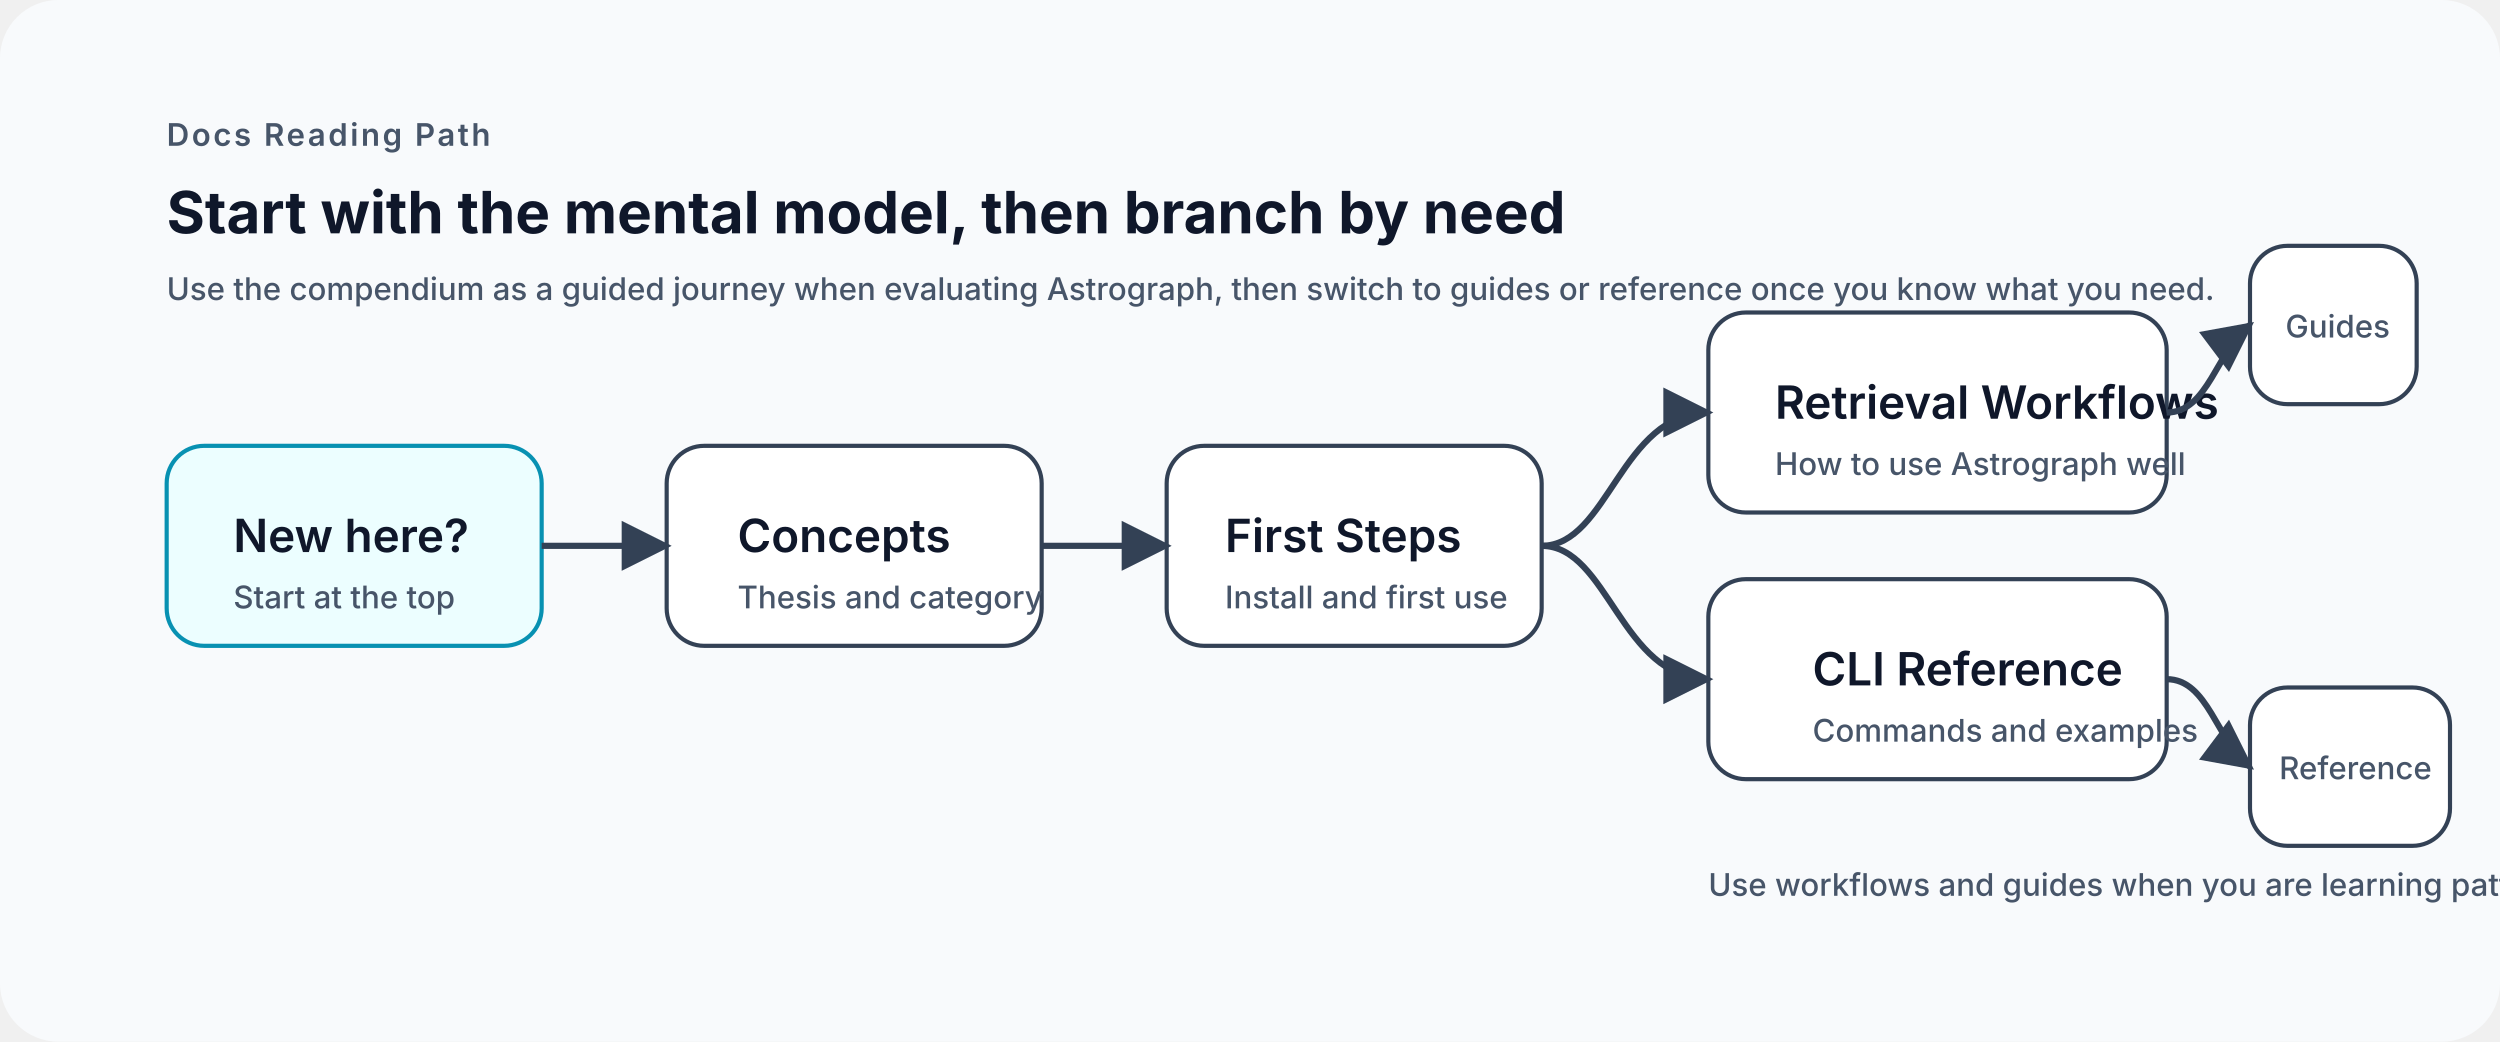
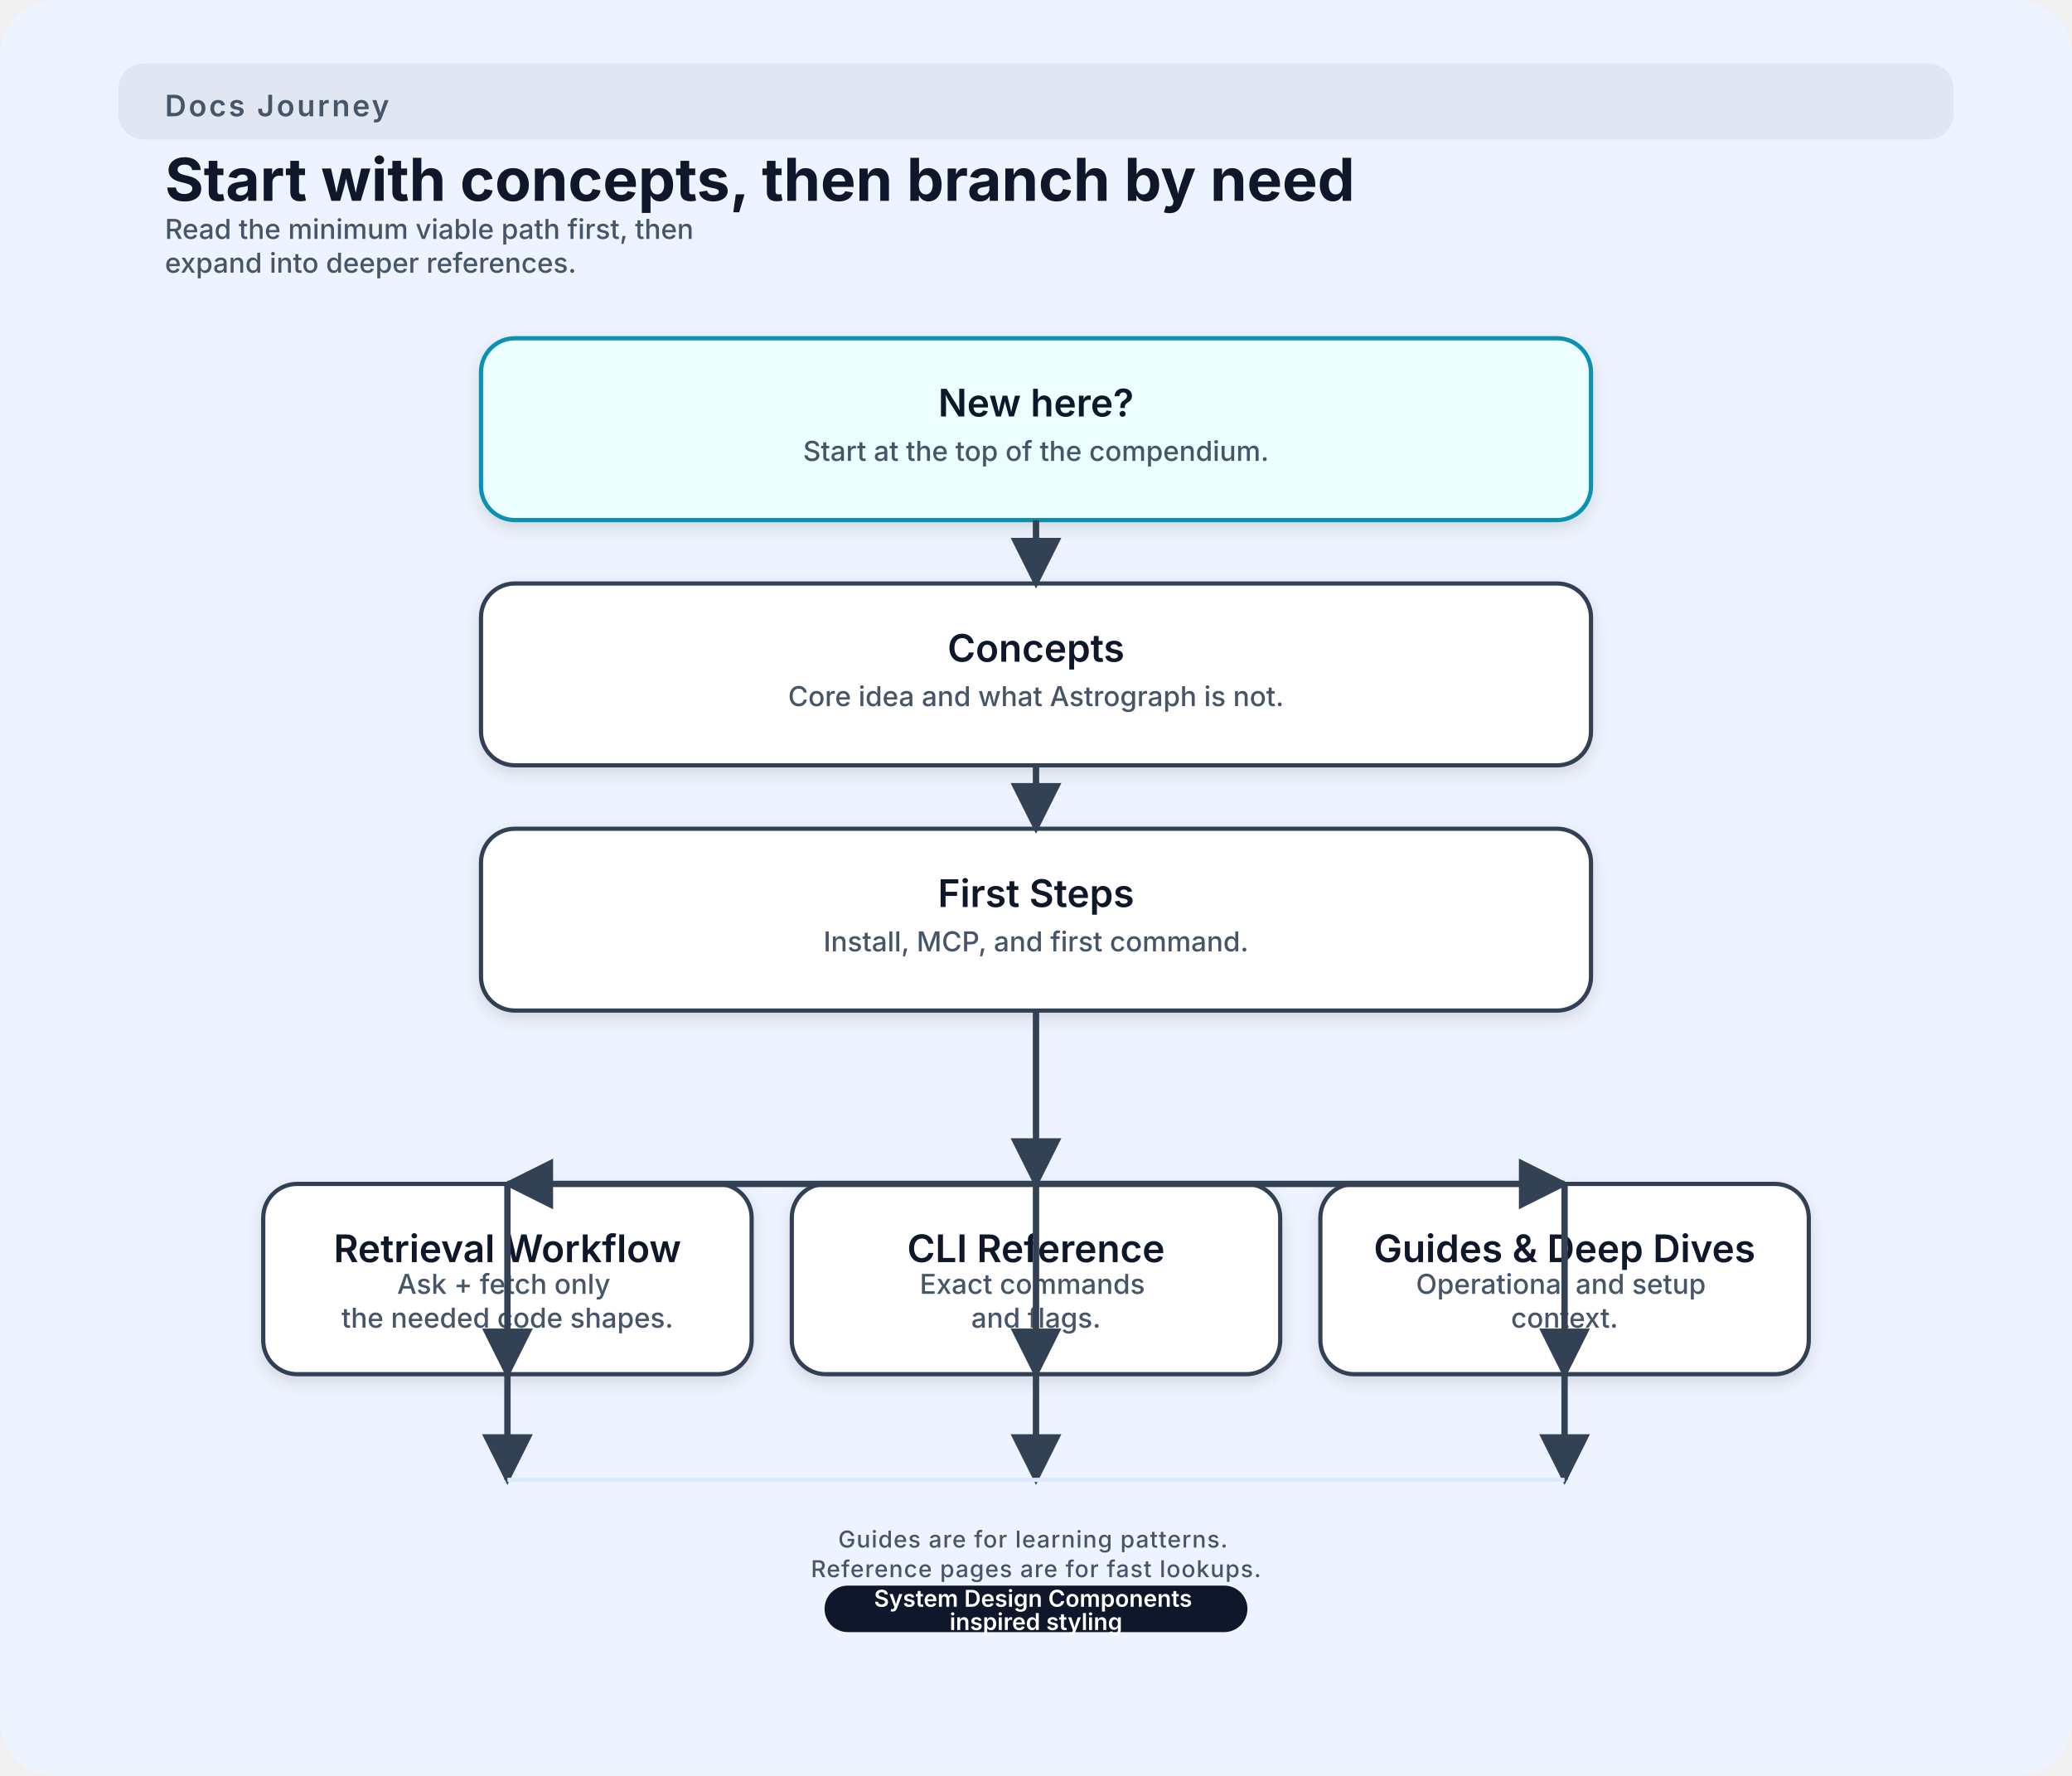
- <svg xmlns="http://www.w3.org/2000/svg" viewBox="0 0 1200 500" role="img" aria-labelledby="title desc">
+ <svg xmlns="http://www.w3.org/2000/svg" width="100%" viewBox="0 0 980 840" role="img" aria-labelledby="title desc">
  <defs>
    <marker id="arrow" viewBox="0 0 10 10" refX="9" refY="5" markerWidth="8" markerHeight="8" orient="auto-start-reverse">
      <path d="M 0 0 L 10 5 L 0 10 z" fill="#334155" />
    </marker>
+     <filter id="shadow" x="-15%" y="-15%" width="130%" height="130%">
+       <feDropShadow dx="0" dy="3" stdDeviation="4" flood-opacity="0.12" />
+     </filter>
    <style>
-       .bg { fill: #f8fafc; }
-       .card { fill: #ffffff; stroke: #334155; stroke-width: 2; rx: 18; ry: 18; }
-       .start { fill: #ecfeff; stroke: #0891b2; stroke-width: 2; rx: 18; ry: 18; }
-       .path { stroke: #334155; stroke-width: 3; fill: none; marker-end: url(#arrow); }
-       .eyebrow { font: 600 15px ui-sans-serif, -apple-system, BlinkMacSystemFont, "Segoe UI", sans-serif; letter-spacing: 0.08em; text-transform: uppercase; fill: #475569; }
-       .h { font: 700 28px ui-sans-serif, -apple-system, BlinkMacSystemFont, "Segoe UI", sans-serif; fill: #0f172a; }
-       .t { font: 600 22px ui-sans-serif, -apple-system, BlinkMacSystemFont, "Segoe UI", sans-serif; fill: #0f172a; }
-       .s { font: 500 15px ui-sans-serif, -apple-system, BlinkMacSystemFont, "Segoe UI", sans-serif; fill: #475569; }
+       .bg { fill: #eef4ff; }
+       .panel { fill: #ffffff; stroke: #334155; stroke-width: 2; }
+       .start { fill: #ecfeff; stroke: #0891b2; stroke-width: 2; }
+       .line { stroke: #334155; stroke-width: 3; fill: none; marker-end: url(#arrow); }
+       .eyebrow { font: 600 14px ui-sans-serif, -apple-system, BlinkMacSystemFont, "Segoe UI", sans-serif; letter-spacing: 0.08em; text-transform: uppercase; fill: #475569; }
+       .title { font: 700 28px ui-sans-serif, -apple-system, BlinkMacSystemFont, "Segoe UI", sans-serif; fill: #0f172a; }
+       .nodeTitle { font: 600 18px ui-sans-serif, -apple-system, BlinkMacSystemFont, "Segoe UI", sans-serif; fill: #0f172a; }
+       .nodeText { font: 500 13px ui-sans-serif, -apple-system, BlinkMacSystemFont, "Segoe UI", sans-serif; fill: #475569; }
+       .label { font: 500 11px ui-sans-serif, -apple-system, BlinkMacSystemFont, "Segoe UI", sans-serif; fill: #475569; letter-spacing: 0.04em; text-transform: uppercase; }
+       .badge { fill: #0f172a; }
+       .badgeText { font: 600 11px ui-sans-serif, -apple-system, BlinkMacSystemFont, "Segoe UI", sans-serif; fill: #ffffff; }
    </style>
  </defs>
-   <rect class="bg" x="0" y="0" width="1200" height="500" rx="28" ry="28" />
-   <text class="eyebrow" x="80" y="70">Docs Reading Path</text>
-   <text class="h" x="80" y="112">Start with the mental model, then branch by need</text>
-   <text class="s" x="80" y="144">Use the compendium as a guided journey when evaluating Astrograph, then switch to guides or reference once you know what you need.</text>
-   <rect class="start" x="80" y="214" width="180" height="96" />
-   <text class="t" x="112" y="265">New here?</text>
-   <text class="s" x="112" y="292">Start at the top</text>
-   <rect class="card" x="320" y="214" width="180" height="96" />
-   <text class="t" x="354" y="265">Concepts</text>
-   <text class="s" x="354" y="292">Thesis and category</text>
-   <rect class="card" x="560" y="214" width="180" height="96" />
-   <text class="t" x="588" y="265">First Steps</text>
-   <text class="s" x="588" y="292">Install and first use</text>
-   <rect class="card" x="820" y="150" width="220" height="96" />
-   <text class="t" x="852" y="201">Retrieval Workflows</text>
-   <text class="s" x="852" y="228">How to use Astrograph well</text>
-   <rect class="card" x="820" y="278" width="220" height="96" />
-   <text class="t" x="870" y="329">CLI Reference</text>
-   <text class="s" x="870" y="356">Commands and examples</text>
-   <rect class="card" x="1080" y="118" width="80" height="76" />
-   <text class="s" x="1097" y="162">Guides</text>
-   <rect class="card" x="1080" y="330" width="96" height="76" />
-   <text class="s" x="1094" y="374">Reference</text>
-   <path class="path" d="M 260 262 C 284 262, 296 262, 320 262" />
-   <path class="path" d="M 500 262 C 524 262, 536 262, 560 262" />
-   <path class="path" d="M 740 262 C 772 262, 778 198, 820 198" />
-   <path class="path" d="M 740 262 C 772 262, 778 326, 820 326" />
-   <path class="path" d="M 1040 198 C 1060 198, 1064 168, 1080 156" />
-   <path class="path" d="M 1040 326 C 1060 326, 1064 356, 1080 368" />
-   <text class="s" x="820" y="430">Use workflows and guides when you are learning patterns. Use reference when you already know the question.</text>
+   <rect class="bg" x="0" y="0" width="980" height="840" rx="26" ry="26" />
+   <rect x="56" y="30" width="868" height="36" rx="12" fill="#0f172a" opacity="0.06" />
+   <text class="eyebrow" x="78" y="55">Docs Journey</text>
+   <text class="title" x="78" y="95">Start with concepts, then branch by need</text>
+   <text class="nodeText" x="78" y="113">
+     <tspan x="78" dy="0">Read the minimum viable path first, then</tspan>
+     <tspan x="78" dy="16">expand into deeper references.</tspan>
+   </text>
+   <g filter="url(#shadow)">
+     <rect class="start" x="227.5" y="160" width="525" height="86" rx="16" ry="16" />
+     <rect class="panel" x="227.5" y="276" width="525" height="86" rx="16" ry="16" />
+     <rect class="panel" x="227.5" y="392" width="525" height="86" rx="16" ry="16" />
+     <rect class="panel" x="124.5" y="560" width="231" height="90" rx="16" ry="16" />
+     <rect class="panel" x="374.5" y="560" width="231" height="90" rx="16" ry="16" />
+     <rect class="panel" x="624.5" y="560" width="231" height="90" rx="16" ry="16" />
+   </g>
+   <text class="nodeTitle" x="490" y="197" text-anchor="middle">New here?</text>
+   <text class="nodeText" x="490" y="218" text-anchor="middle">Start at the top of the compendium.</text>
+   <text class="nodeTitle" x="490" y="313" text-anchor="middle">Concepts</text>
+   <text class="nodeText" x="490" y="334" text-anchor="middle">Core idea and what Astrograph is not.</text>
+   <text class="nodeTitle" x="490" y="429" text-anchor="middle">First Steps</text>
+   <text class="nodeText" x="490" y="450" text-anchor="middle">Install, MCP, and first command.</text>
+   <text class="nodeTitle" x="240" y="597" text-anchor="middle">Retrieval Workflow</text>
+   <text class="nodeText" x="240" y="612" text-anchor="middle">
+     <tspan x="240" dy="0">Ask + fetch only</tspan>
+     <tspan x="240" dy="16">the needed code shapes.</tspan>
+   </text>
+   <text class="nodeTitle" x="490" y="597" text-anchor="middle">CLI Reference</text>
+   <text class="nodeText" x="490" y="612" text-anchor="middle">
+     <tspan x="490" dy="0">Exact commands</tspan>
+     <tspan x="490" dy="16">and flags.</tspan>
+   </text>
+   <text class="nodeTitle" x="740" y="597" text-anchor="middle">Guides &amp; Deep Dives</text>
+   <text class="nodeText" x="740" y="612" text-anchor="middle">
+     <tspan x="740" dy="0">Operational and setup</tspan>
+     <tspan x="740" dy="16">context.</tspan>
+   </text>
+   <path class="line" d="M 490 246 V 276" />
+   <path class="line" d="M 490 362 V 392" />
+   <path class="line" d="M 490 478 V 560" />
+   <path class="line" d="M 490 560 H 240" />
+   <path class="line" d="M 490 560 H 740" />
+   <path class="line" d="M 240 560 V 650" />
+   <path class="line" d="M 490 560 V 650" />
+   <path class="line" d="M 740 560 V 650" />
+   <path class="line" d="M 240 650 V 700" />
+   <path class="line" d="M 490 650 V 700" />
+   <path class="line" d="M 740 650 V 700" />
+   <line x1="240" y1="700" x2="740" y2="700" stroke="#dbeafe" stroke-width="2" />
+   <text class="label" x="490" y="732" text-anchor="middle">
+     <tspan x="490" dy="0">Guides are for learning patterns.</tspan>
+     <tspan x="490" dy="14">Reference pages are for fast lookups.</tspan>
+   </text>
+   <rect class="badge" x="390" y="750" width="200" height="22" rx="11" ry="11" />
+   <text class="badgeText" x="490" y="760" text-anchor="middle">
+     <tspan x="490" dy="0">System Design Components</tspan>
+     <tspan x="490" dy="11">inspired styling</tspan>
+   </text>
</svg>
